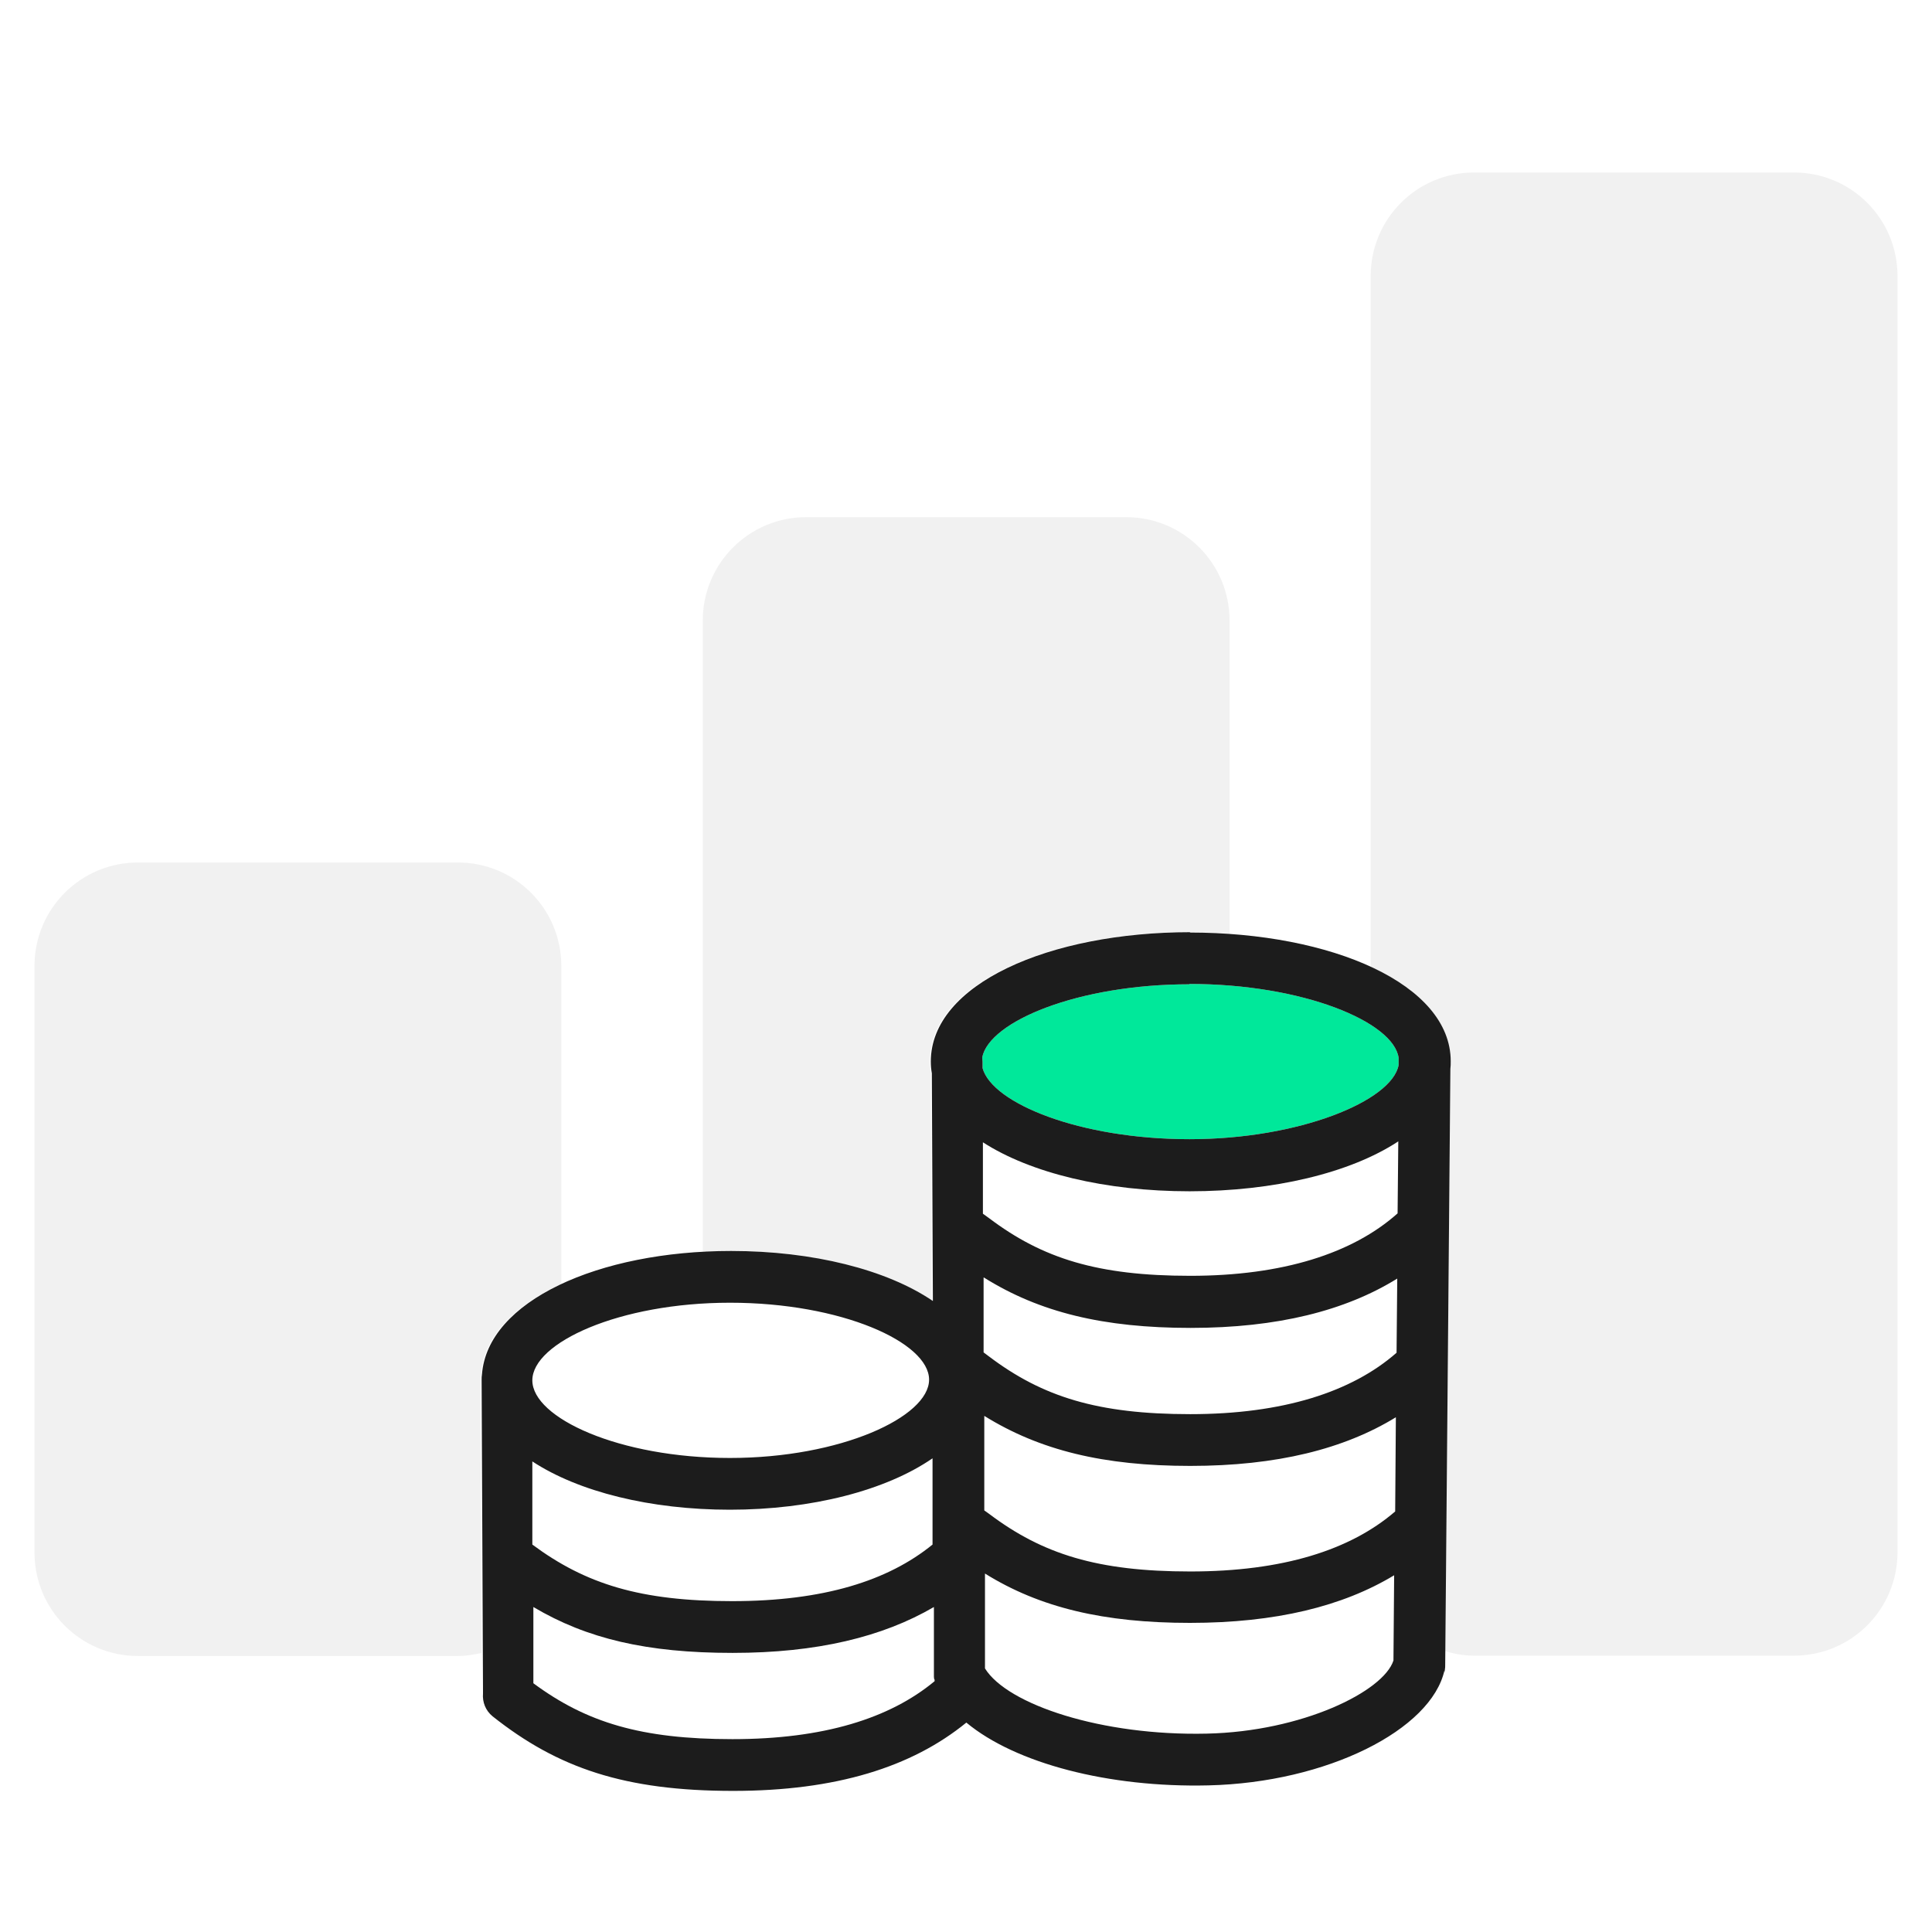
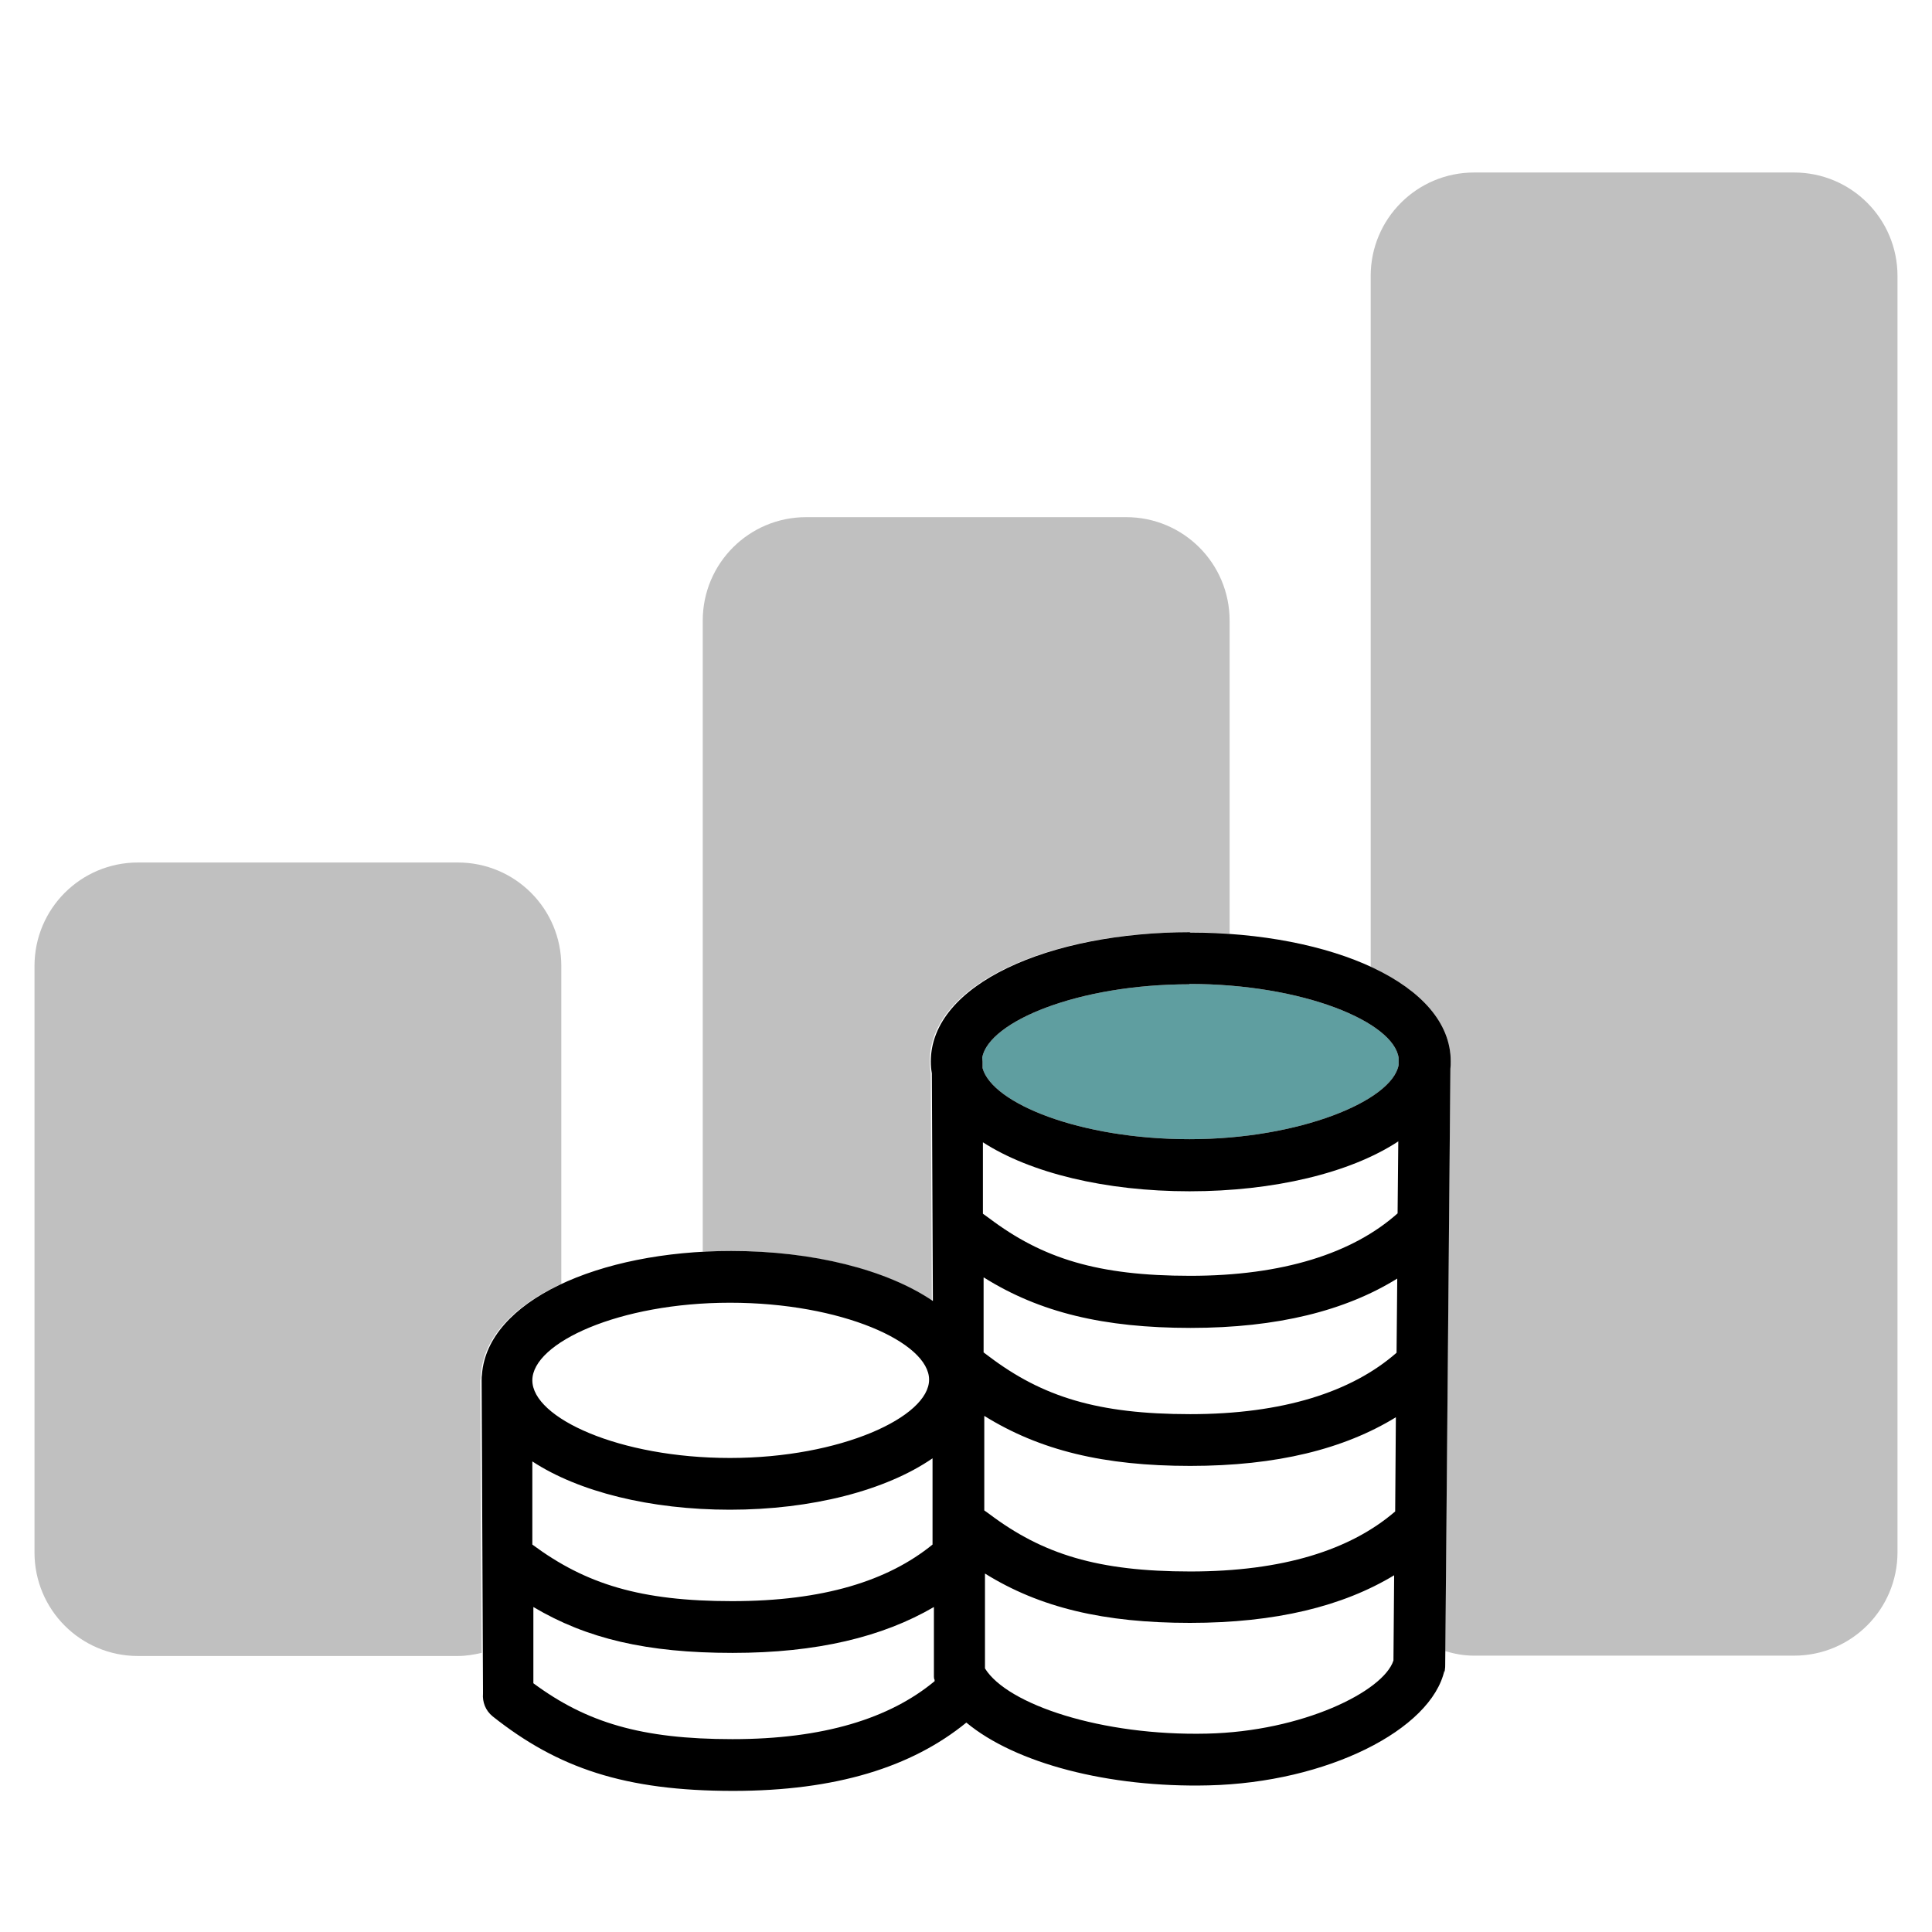
<svg xmlns="http://www.w3.org/2000/svg" width="56" height="56" viewBox="0 0 56 56" version="1.1">
-   <defs>
-     <style>
-       .st0,
-       .st1 {
-         fill: #1c1c1c;
-       }
- 
-       .st2 {
-         fill: #00e89a;
-         fill-rule: evenodd;
-       }
- 
-       .st1 {
-         fill-opacity: .06;
-       }
-     </style>
-   </defs>
-   <path class="st2" d="M34.48,28.53c-3.24,0-5.81,1.08-6.01,2.12,0,.04.01.08.01.12v.19c.28,1.02,2.82,2.06,6,2.06s5.87-1.11,6.06-2.15v-.11s0-.08,0-.08v-.02c-.15-1.04-2.77-2.14-6.07-2.14Z" />
-   <path class="st1" d="M21.16,36.26c2.37,0,4.51.54,5.85,1.45l-.03-6.6c-.02-.11-.03-.22-.03-.34,0-2.24,3.42-3.75,7.53-3.75.39,0,.78.02,1.16.04v-9.07c0-1.66-1.34-3-3-3h-9.27c-1.66,0-3,1.34-3,3v18.29c.26-.01.53-.02.8-.02Z" />
-   <path class="st1" d="M52,5h-9.27c-1.66,0-3,1.34-3,3v20.02c1.42.65,2.32,1.6,2.32,2.74,0,.08,0,.15-.01.22l-.15,16.88c.27.08.54.13.84.13h9.27c1.66,0,3-1.34,3-3V8c0-1.66-1.34-3-3-3Z" />
-   <path class="st1" d="M13.93,39.99c0-.05,0-.1.01-.15.08-1.09.97-2,2.33-2.63v-9.21c0-1.66-1.34-3-3-3H4c-1.66,0-3,1.34-3,3v17c0,1.66,1.34,3,3,3h9.27c.24,0,.47-.04.69-.09l-.04-7.92Z" />
-   <path id="Combined-Shape" class="st0" d="M34.48,27.03c4.13,0,7.57,1.5,7.57,3.73,0,.08,0,.15-.01.22l-.15,17.27v.03s0,.03,0,.04v-.07c0,.05,0,.1-.01.15,0,0,0,0,0,.01h0s0,.04-.01.06v-.06c-.38,1.73-3.41,3.26-6.84,3.34-2.9.07-5.6-.64-7.02-1.82-1.58,1.29-3.78,1.98-6.76,1.98-3.14,0-5.08-.66-6.97-2.16-.21-.17-.3-.42-.28-.66,0-.03,0-.06,0-.1l-.04-9c0-.05,0-.1.01-.15.16-2.13,3.38-3.58,7.22-3.58,2.37,0,4.51.54,5.85,1.45l-.03-6.6c-.02-.11-.03-.22-.03-.34,0-2.24,3.42-3.75,7.53-3.75ZM21.23,47.91c-2.48,0-4.22-.41-5.77-1.33v2.21c1.54,1.14,3.13,1.62,5.77,1.62s4.56-.6,5.86-1.68v-.04s-.02-.04-.02-.06l.02.1s-.02-.09-.02-.13c0-.02,0-.03,0-.05v-1.97c-1.49.87-3.4,1.33-5.83,1.33ZM28.55,45.62v2.74c.65,1.05,3.39,1.96,6.43,1.89,2.76-.06,5.12-1.22,5.41-2.12l.02-2.47c-1.49.9-3.43,1.38-5.92,1.38s-4.35-.44-5.94-1.43ZM21.16,43.76c-2.31,0-4.39-.52-5.73-1.4v2.41c1.55,1.15,3.14,1.64,5.79,1.64s4.52-.59,5.81-1.64v-2.5c-1.35.93-3.5,1.49-5.88,1.49ZM28.53,41.04v2.74s.14.1.14.1c1.55,1.17,3.15,1.67,5.83,1.67s4.64-.62,5.94-1.74l.02-2.73c-1.5.92-3.45,1.41-5.96,1.41s-4.36-.45-5.97-1.45ZM21.16,37.76c-3.21,0-5.73,1.16-5.73,2.25s2.52,2.25,5.73,2.25,5.77-1.19,5.77-2.27-2.54-2.23-5.77-2.23ZM28.51,37.03v2.17s.16.12.16.12c1.55,1.17,3.15,1.67,5.83,1.67s4.68-.64,5.98-1.78l.02-2.15c-1.5.93-3.47,1.43-5.99,1.43s-4.38-.45-5.99-1.46ZM40.52,33.09c-1.39.91-3.6,1.44-6.04,1.44s-4.61-.53-5.99-1.42v2.07s.18.13.18.13c1.55,1.17,3.15,1.67,5.83,1.67s4.71-.65,6.01-1.81h0s.02-2.09.02-2.09ZM34.48,28.53c-3.24,0-5.81,1.08-6.01,2.12,0,.04.01.08.01.12v.19c.28,1.02,2.82,2.06,6,2.06s5.87-1.11,6.06-2.15v-.11s0-.08,0-.08v-.02c-.15-1.04-2.77-2.14-6.07-2.14Z" />
+   <path part="highlight" fill="cadetblue" d="M34.48,28.53c-3.24,0-5.81,1.08-6.01,2.12,0,.04.01.08.01.12v.19c.28,1.02,2.82,2.06,6,2.06s5.87-1.11,6.06-2.15v-.11s0-.08,0-.08v-.02c-.15-1.04-2.77-2.14-6.07-2.14Z" />
+   <path part="background" fill="silver" d="M 42.73 5 C 41.07 5 39.73 6.34 39.73 8 L 39.73 28.02 C 41.15 28.67 42.051 29.62 42.051 30.76 C 42.051 30.84 42.049 30.91 42.039 30.98 L 41.891 47.859 C 42.161 47.939 42.43 47.99 42.73 47.99 L 52 47.99 C 53.66 47.99 55 46.65 55 44.99 L 55 8 C 55 6.34 53.66 5 52 5 L 42.73 5 z M 23.369 14.99 C 21.709 14.99 20.369 16.33 20.369 17.99 L 20.369 36.279 C 20.626 36.269 20.894 36.26 21.16 36.26 L 21.17 36.26 C 23.536 36.261 25.672 36.802 27.01 37.711 L 26.98 31.109 C 26.96 30.999 26.949 30.89 26.949 30.77 C 26.949 28.53 30.37 27.02 34.48 27.02 C 34.87 27.02 35.261 27.041 35.641 27.061 L 35.641 17.99 C 35.641 16.33 34.301 14.99 32.641 14.99 L 23.369 14.99 z M 4 25 C 2.34 25 1 26.34 1 28 L 1 45 C 1 46.66 2.34 48 4 48 L 13.27 48 C 13.51 48 13.741 47.96 13.961 47.91 L 13.92 39.99 L 13.93 39.99 C 13.93 39.94 13.929 39.89 13.939 39.84 C 14.019 38.75 14.91 37.841 16.27 37.211 L 16.27 28 C 16.27 26.34 14.93 25 13.27 25 L 4 25 z " />
+   <path part="outline" fill="black" d="M34.48,27.03c4.13,0,7.57,1.5,7.57,3.73,0,.08,0,.15-.01.22l-.15,17.27v.03s0,.03,0,.04v-.07c0,.05,0,.1-.01.15,0,0,0,0,0,.01h0s0,.04-.01.06v-.06c-.38,1.73-3.41,3.26-6.84,3.34-2.9.07-5.6-.64-7.02-1.82-1.58,1.29-3.78,1.98-6.76,1.98-3.14,0-5.08-.66-6.97-2.16-.21-.17-.3-.42-.28-.66,0-.03,0-.06,0-.1l-.04-9c0-.05,0-.1.01-.15.16-2.13,3.38-3.58,7.22-3.58,2.37,0,4.51.54,5.85,1.45l-.03-6.6c-.02-.11-.03-.22-.03-.34,0-2.24,3.42-3.75,7.53-3.75ZM21.23,47.91c-2.48,0-4.22-.41-5.77-1.33v2.21c1.54,1.14,3.13,1.62,5.77,1.62s4.56-.6,5.86-1.68v-.04s-.02-.04-.02-.06l.02.1s-.02-.09-.02-.13c0-.02,0-.03,0-.05v-1.97c-1.49.87-3.4,1.33-5.83,1.33ZM28.55,45.62v2.74c.65,1.05,3.39,1.96,6.43,1.89,2.76-.06,5.12-1.22,5.41-2.12l.02-2.47c-1.49.9-3.43,1.38-5.92,1.38s-4.35-.44-5.94-1.43ZM21.16,43.76c-2.31,0-4.39-.52-5.73-1.4v2.41c1.55,1.15,3.14,1.64,5.79,1.64s4.52-.59,5.81-1.64v-2.5c-1.35.93-3.5,1.49-5.88,1.49ZM28.53,41.04v2.74s.14.1.14.1c1.55,1.17,3.15,1.67,5.83,1.67s4.64-.62,5.94-1.74l.02-2.73c-1.5.92-3.45,1.41-5.96,1.41s-4.36-.45-5.97-1.45ZM21.16,37.76c-3.21,0-5.73,1.16-5.73,2.25s2.52,2.25,5.73,2.25,5.77-1.19,5.77-2.27-2.54-2.23-5.77-2.23ZM28.51,37.03v2.17s.16.12.16.12c1.55,1.17,3.15,1.67,5.83,1.67s4.68-.64,5.98-1.78l.02-2.15c-1.5.93-3.47,1.43-5.99,1.43s-4.38-.45-5.99-1.46ZM40.52,33.09c-1.39.91-3.6,1.44-6.04,1.44s-4.61-.53-5.99-1.42v2.07s.18.13.18.13c1.55,1.17,3.15,1.67,5.83,1.67s4.71-.65,6.01-1.81h0s.02-2.09.02-2.09ZM34.48,28.53c-3.24,0-5.81,1.08-6.01,2.12,0,.04.01.08.01.12v.19c.28,1.02,2.82,2.06,6,2.06s5.87-1.11,6.06-2.15v-.11s0-.08,0-.08v-.02c-.15-1.04-2.77-2.14-6.07-2.14Z" />
</svg>
